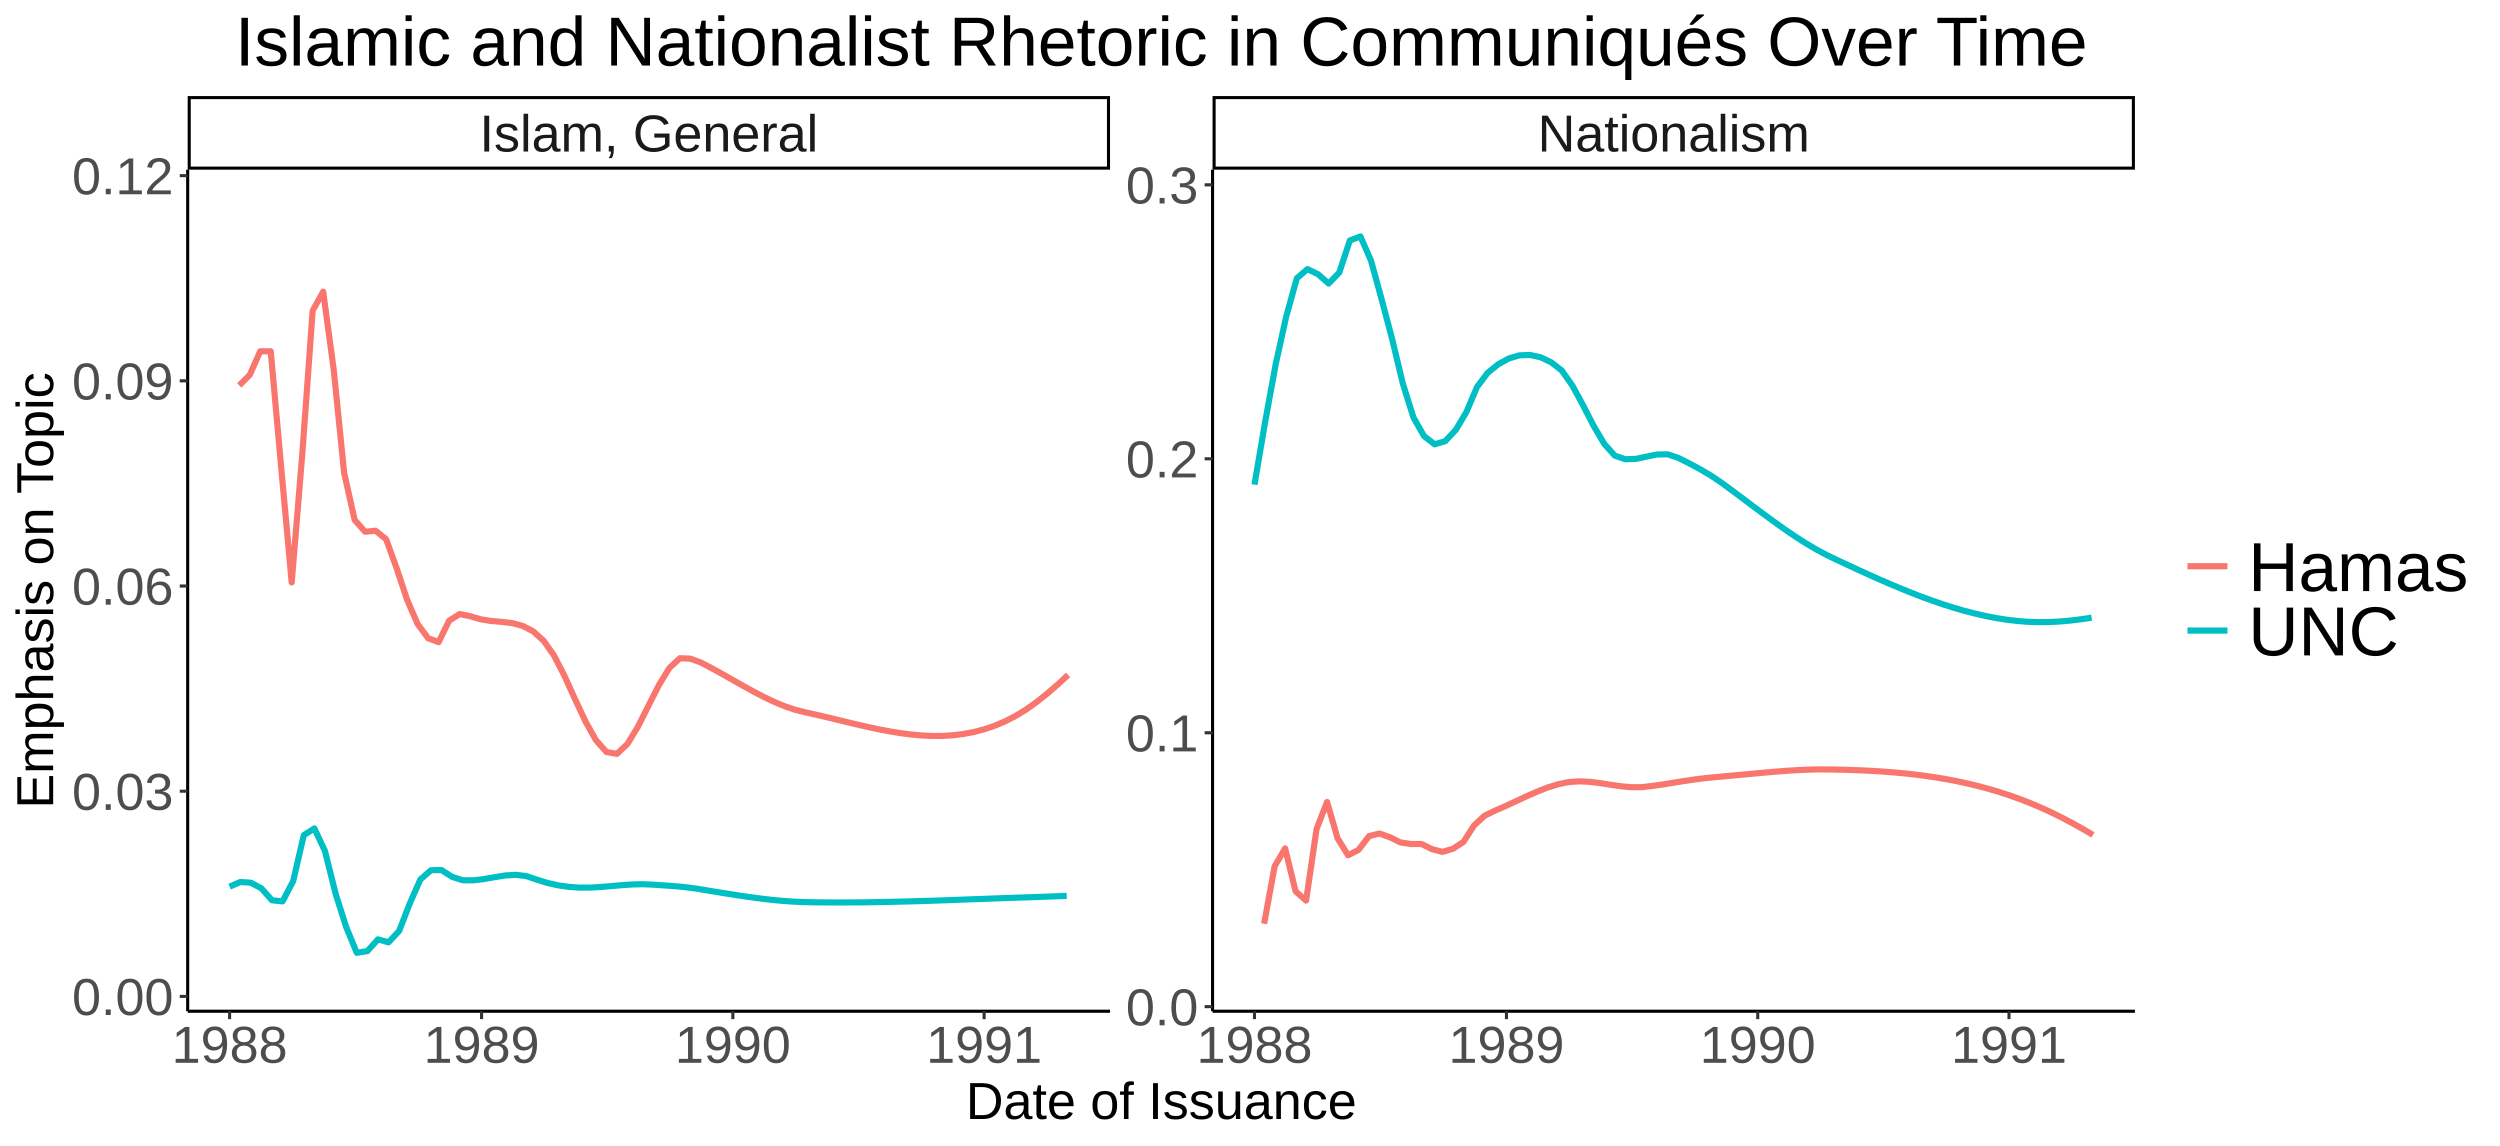
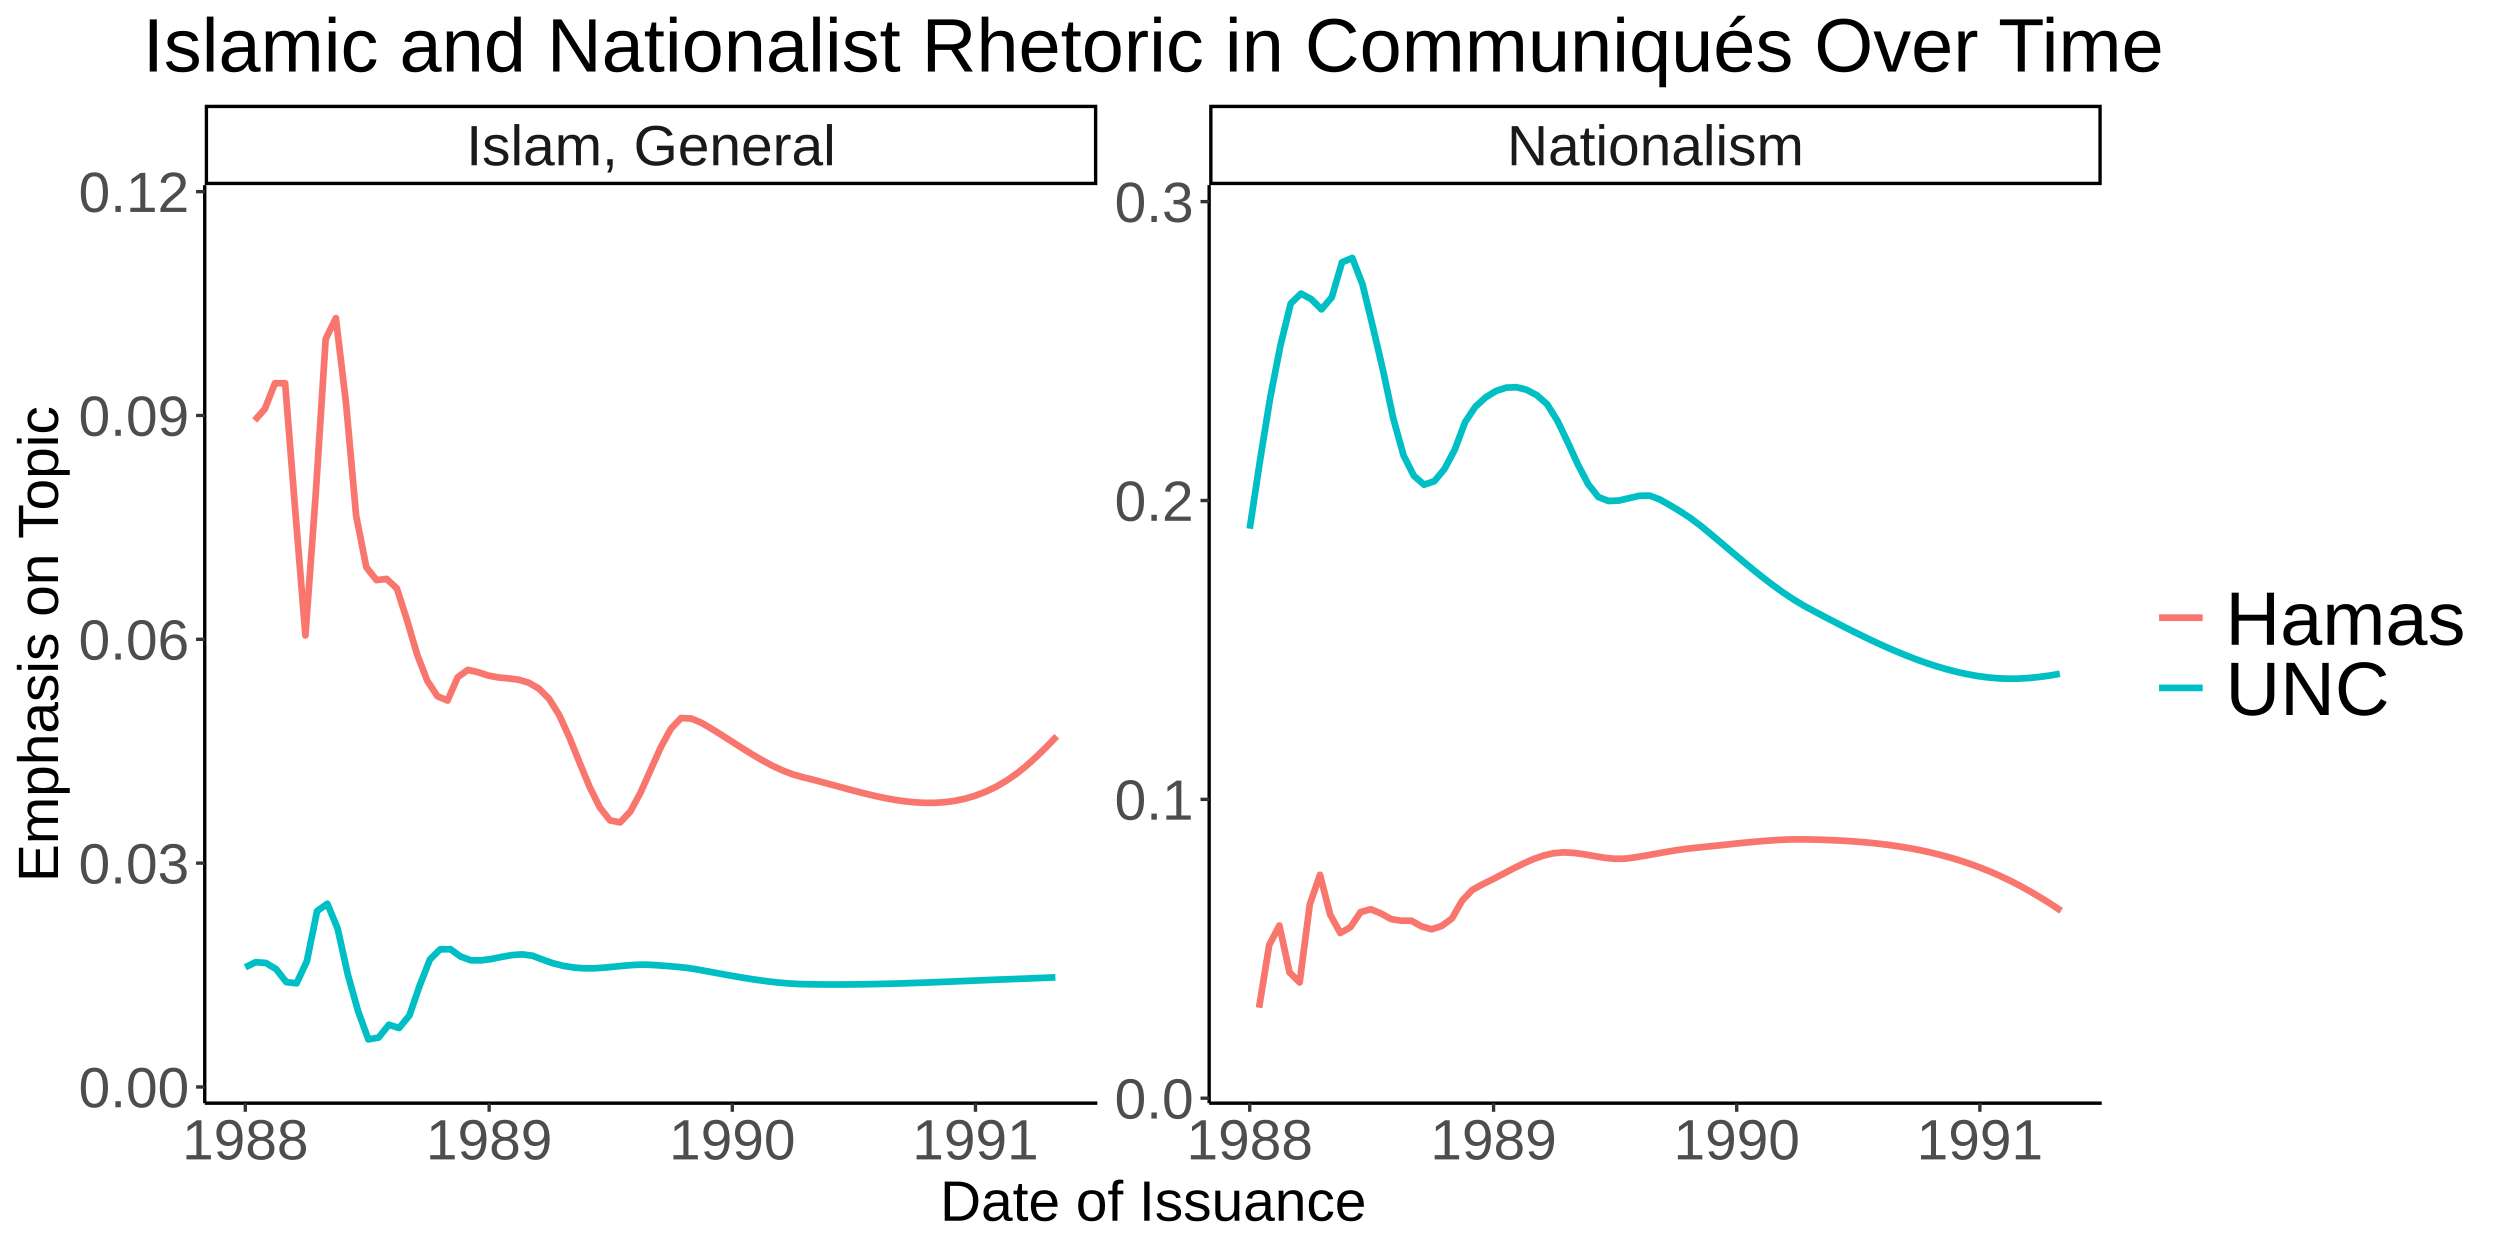
- <svg xmlns="http://www.w3.org/2000/svg" class="svglite" width="864.00pt" height="396.00pt" viewBox="0 0 864.00 396.00">
+ <svg xmlns="http://www.w3.org/2000/svg" class="svglite" width="792.00pt" height="396.00pt" viewBox="0 0 792.00 396.00">
  <defs>
    <style type="text/css">
    .svglite line, .svglite polyline, .svglite polygon, .svglite path, .svglite rect, .svglite circle {
      fill: none;
      stroke: #000000;
      stroke-linecap: round;
      stroke-linejoin: round;
      stroke-miterlimit: 10.00;
    }
    .svglite text {
      white-space: pre;
    }
  </style>
  </defs>
  <rect width="100%" height="100%" style="stroke: none; fill: #FFFFFF;" />
  <defs>
-     <clipPath id="cpMC4wMHw4NjQuMDB8MC4wMHwzOTYuMDA=">
-       <rect x="0.00" y="0.00" width="864.00" height="396.00" />
+     <clipPath id="cpMC4wMHw3OTIuMDB8MC4wMHwzOTYuMDA=">
+       <rect x="0.00" y="0.00" width="792.00" height="396.00" />
    </clipPath>
  </defs>
-   <g clip-path="url(#cpMC4wMHw4NjQuMDB8MC4wMHwzOTYuMDA=)">
-     <rect x="0.00" y="0.00" width="864.00" height="396.00" style="stroke-width: 1.07; stroke: #FFFFFF; fill: #FFFFFF;" />
+   <g clip-path="url(#cpMC4wMHw3OTIuMDB8MC4wMHwzOTYuMDA=)">
+     <rect x="0.00" y="0.00" width="792.00" height="396.00" style="stroke-width: 1.07; stroke: #FFFFFF; fill: #FFFFFF;" />
  </g>
  <defs>
-     <clipPath id="cpNjQuODZ8MzgzLjYzfDU4LjY0fDM0OS40OA==">
-       <rect x="64.86" y="58.64" width="318.77" height="290.84" />
+     <clipPath id="cpNjQuODZ8MzQ3LjYzfDU4LjY0fDM0OS40OA==">
+       <rect x="64.86" y="58.64" width="282.77" height="290.84" />
    </clipPath>
  </defs>
-   <g clip-path="url(#cpNjQuODZ8MzgzLjYzfDU4LjY0fDM0OS40OA==)">
-     <rect x="64.86" y="58.64" width="318.77" height="290.84" style="stroke-width: 1.07; stroke: none; fill: #FFFFFF;" />
-     <polyline points="82.68,133.19 86.31,129.57 89.93,121.41 93.56,121.40 97.19,161.65 100.81,201.29 104.44,157.31 108.06,107.36 111.69,100.80 115.32,127.66 118.94,163.44 122.57,179.70 126.19,183.77 129.82,183.41 133.45,186.37 137.07,196.37 140.70,207.31 144.32,215.64 147.95,220.56 151.58,221.93 155.20,214.54 158.83,212.21 162.45,212.95 166.08,214.02 169.71,214.61 173.33,214.92 176.96,215.33 180.58,216.28 184.21,218.16 187.84,221.39 191.46,226.53 195.09,233.61 198.71,241.58 202.34,249.34 205.97,255.81 209.59,259.90 213.22,260.53 216.84,257.11 220.47,251.14 224.10,243.93 227.72,236.75 231.35,230.84 234.98,227.48 238.60,227.63 242.23,228.98 245.85,230.86 249.48,232.86 253.11,234.92 256.73,236.97 260.36,238.97 263.98,240.86 267.61,242.59 271.24,244.09 274.86,245.32 278.49,246.22 282.11,247.02 285.74,247.87 289.37,248.74 292.99,249.62 296.62,250.48 300.24,251.31 303.87,252.08 307.50,252.77 311.12,253.36 314.75,253.83 318.37,254.17 322.00,254.34 325.63,254.33 329.25,254.12 332.88,253.68 336.50,253.00 340.13,252.05 343.76,250.82 347.38,249.29 351.01,247.42 354.63,245.21 358.26,242.63 361.89,239.74 365.51,236.60 369.14,233.24 " style="stroke-width: 2.13; stroke: #F8766D; stroke-linecap: butt;" />
-     <polyline points="79.35,306.44 83.01,304.83 86.67,305.05 90.34,307.01 94.00,311.14 97.66,311.51 101.32,304.52 104.99,288.63 108.65,286.31 112.31,294.12 115.97,308.79 119.63,320.37 123.30,329.28 126.96,328.70 130.62,324.64 134.28,325.67 137.95,321.72 141.61,312.27 145.27,303.97 148.93,300.75 152.59,300.70 156.26,303.05 159.92,304.22 163.58,304.24 167.24,303.81 170.90,303.15 174.57,302.57 178.23,302.34 181.89,302.77 185.55,304.01 189.22,305.15 192.88,305.97 196.54,306.50 200.20,306.76 203.86,306.76 207.53,306.55 211.19,306.24 214.85,305.92 218.51,305.67 222.18,305.59 225.84,305.75 229.50,306.00 233.16,306.26 236.82,306.60 240.49,307.08 244.15,307.68 247.81,308.28 251.47,308.88 255.14,309.45 258.80,309.99 262.46,310.48 266.12,310.92 269.78,311.28 273.45,311.56 277.11,311.74 280.77,311.82 284.43,311.87 288.09,311.89 291.76,311.89 295.42,311.87 299.08,311.84 302.74,311.78 306.41,311.71 310.07,311.63 313.73,311.54 317.39,311.43 321.05,311.32 324.72,311.20 328.38,311.07 332.04,310.94 335.70,310.80 339.37,310.67 343.03,310.53 346.69,310.40 350.35,310.27 354.01,310.15 357.68,310.03 361.34,309.90 365.00,309.76 368.66,309.63 " style="stroke-width: 2.13; stroke: #00BFC4; stroke-linecap: butt;" />
+   <g clip-path="url(#cpNjQuODZ8MzQ3LjYzfDU4LjY0fDM0OS40OA==)">
+     <rect x="64.86" y="58.64" width="282.77" height="290.84" style="stroke-width: 1.07; stroke: none; fill: #FFFFFF;" />
+     <polyline points="80.67,133.19 83.89,129.57 87.10,121.41 90.32,121.40 93.53,161.65 96.75,201.29 99.97,157.31 103.18,107.36 106.40,100.80 109.62,127.66 112.83,163.44 116.05,179.70 119.27,183.77 122.48,183.41 125.70,186.37 128.92,196.37 132.13,207.31 135.35,215.64 138.57,220.56 141.78,221.93 145.00,214.54 148.22,212.21 151.43,212.95 154.65,214.02 157.87,214.61 161.08,214.92 164.30,215.33 167.52,216.28 170.73,218.16 173.95,221.39 177.16,226.53 180.38,233.61 183.60,241.58 186.81,249.34 190.03,255.81 193.25,259.90 196.46,260.53 199.68,257.11 202.90,251.14 206.11,243.93 209.33,236.75 212.55,230.84 215.76,227.48 218.98,227.63 222.20,228.98 225.41,230.86 228.63,232.86 231.85,234.92 235.06,236.97 238.28,238.97 241.50,240.86 244.71,242.59 247.93,244.09 251.15,245.32 254.36,246.22 257.58,247.02 260.79,247.87 264.01,248.74 267.23,249.62 270.44,250.48 273.66,251.31 276.88,252.08 280.09,252.77 283.31,253.36 286.53,253.83 289.74,254.17 292.96,254.34 296.18,254.33 299.39,254.12 302.61,253.68 305.83,253.00 309.04,252.05 312.26,250.82 315.48,249.29 318.69,247.42 321.91,245.21 325.13,242.63 328.34,239.74 331.56,236.60 334.77,233.24 " style="stroke-width: 2.13; stroke: #F8766D; stroke-linecap: butt;" />
+     <polyline points="77.71,306.44 80.96,304.83 84.21,305.05 87.46,307.01 90.71,311.14 93.96,311.51 97.21,304.52 100.45,288.63 103.70,286.31 106.95,294.12 110.20,308.79 113.45,320.37 116.70,329.28 119.95,328.70 123.19,324.64 126.44,325.67 129.69,321.72 132.94,312.27 136.19,303.97 139.44,300.75 142.69,300.70 145.93,303.05 149.18,304.22 152.43,304.24 155.68,303.81 158.93,303.15 162.18,302.57 165.43,302.34 168.67,302.77 171.92,304.01 175.17,305.15 178.42,305.97 181.67,306.50 184.92,306.76 188.17,306.76 191.41,306.55 194.66,306.24 197.91,305.92 201.16,305.67 204.41,305.59 207.66,305.75 210.91,306.00 214.15,306.26 217.40,306.60 220.65,307.08 223.90,307.68 227.15,308.28 230.40,308.88 233.65,309.45 236.90,309.99 240.14,310.48 243.39,310.92 246.64,311.28 249.89,311.56 253.14,311.74 256.39,311.82 259.64,311.87 262.88,311.89 266.13,311.89 269.38,311.87 272.63,311.84 275.88,311.78 279.13,311.71 282.38,311.63 285.62,311.54 288.87,311.43 292.12,311.32 295.37,311.20 298.62,311.07 301.87,310.94 305.12,310.80 308.36,310.67 311.61,310.53 314.86,310.40 318.11,310.27 321.36,310.15 324.61,310.03 327.86,309.90 331.10,309.76 334.35,309.63 " style="stroke-width: 2.13; stroke: #00BFC4; stroke-linecap: butt;" />
  </g>
-   <g clip-path="url(#cpMC4wMHw4NjQuMDB8MC4wMHwzOTYuMDA=)">
+   <g clip-path="url(#cpMC4wMHw3OTIuMDB8MC4wMHwzOTYuMDA=)">
</g>
  <defs>
-     <clipPath id="cpNDE5LjA2fDczNy44M3w1OC42NHwzNDkuNDg=">
-       <rect x="419.06" y="58.64" width="318.77" height="290.84" />
+     <clipPath id="cpMzgzLjA2fDY2NS44M3w1OC42NHwzNDkuNDg=">
+       <rect x="383.06" y="58.64" width="282.77" height="290.84" />
    </clipPath>
  </defs>
-   <g clip-path="url(#cpNDE5LjA2fDczNy44M3w1OC42NHwzNDkuNDg=)">
-     <rect x="419.06" y="58.64" width="318.77" height="290.84" style="stroke-width: 1.07; stroke: none; fill: #FFFFFF;" />
-     <polyline points="436.88,319.25 440.51,299.40 444.13,293.21 447.76,308.04 451.38,311.24 455.01,286.48 458.64,277.15 462.26,289.72 465.89,295.58 469.51,293.72 473.14,288.95 476.77,288.06 480.39,289.37 484.02,291.16 487.64,291.69 491.27,291.68 494.90,293.47 498.52,294.41 502.15,293.33 505.77,290.97 509.40,285.32 513.03,281.93 516.65,280.17 520.28,278.58 523.90,276.91 527.53,275.22 531.16,273.62 534.78,272.19 538.41,271.06 542.03,270.30 545.66,270.03 549.29,270.19 552.91,270.63 556.54,271.20 560.16,271.73 563.79,272.06 567.42,272.04 571.04,271.62 574.67,271.10 578.29,270.52 581.92,269.94 585.55,269.40 589.17,268.94 592.80,268.58 596.42,268.25 600.05,267.92 603.68,267.58 607.30,267.24 610.93,266.91 614.56,266.61 618.18,266.34 621.81,266.12 625.43,265.97 629.06,265.90 632.69,265.93 636.31,266.00 639.94,266.11 643.56,266.25 647.19,266.43 650.82,266.66 654.44,266.94 658.07,267.27 661.69,267.67 665.32,268.13 668.95,268.66 672.57,269.27 676.20,269.96 679.82,270.74 683.45,271.61 687.08,272.57 690.70,273.64 694.33,274.82 697.95,276.11 701.58,277.52 705.21,279.05 708.83,280.71 712.46,282.50 716.08,284.41 719.71,286.42 723.34,288.54 " style="stroke-width: 2.13; stroke: #F8766D; stroke-linecap: butt;" />
-     <polyline points="433.55,167.49 437.21,145.97 440.87,125.92 444.53,109.35 448.20,96.15 451.86,93.01 455.52,94.77 459.18,98.00 462.85,94.19 466.51,83.10 470.17,81.72 473.83,90.11 477.49,103.43 481.16,117.31 484.82,132.57 488.48,144.26 492.14,150.70 495.81,153.56 499.47,152.46 503.13,148.55 506.79,142.41 510.45,133.75 514.12,128.87 517.78,125.91 521.44,123.89 525.10,122.81 528.76,122.67 532.43,123.47 536.09,125.20 539.75,128.05 543.41,133.25 547.08,140.02 550.74,147.14 554.40,153.36 558.06,157.46 561.72,158.72 565.39,158.58 569.05,157.81 572.71,157.07 576.37,157.01 580.04,158.25 583.70,160.09 587.36,162.04 591.02,164.19 594.68,166.63 598.35,169.32 602.01,172.05 605.67,174.81 609.33,177.54 613.00,180.23 616.66,182.84 620.32,185.33 623.98,187.68 627.64,189.85 631.31,191.82 634.97,193.57 638.63,195.29 642.29,196.98 645.95,198.65 649.62,200.28 653.28,201.87 656.94,203.41 660.60,204.89 664.27,206.30 667.93,207.63 671.59,208.89 675.25,210.05 678.91,211.11 682.58,212.06 686.24,212.89 689.90,213.60 693.56,214.18 697.23,214.61 700.89,214.90 704.55,215.02 708.21,214.98 711.87,214.79 715.54,214.46 719.20,214.02 722.86,213.46 " style="stroke-width: 2.13; stroke: #00BFC4; stroke-linecap: butt;" />
+   <g clip-path="url(#cpMzgzLjA2fDY2NS44M3w1OC42NHwzNDkuNDg=)">
+     <rect x="383.06" y="58.64" width="282.77" height="290.84" style="stroke-width: 1.07; stroke: none; fill: #FFFFFF;" />
+     <polyline points="398.87,319.25 402.08,299.40 405.30,293.21 408.52,308.04 411.73,311.24 414.95,286.48 418.17,277.15 421.38,289.72 424.60,295.58 427.82,293.72 431.03,288.95 434.25,288.06 437.47,289.37 440.68,291.16 443.90,291.69 447.11,291.68 450.33,293.47 453.55,294.41 456.76,293.33 459.98,290.97 463.20,285.32 466.41,281.93 469.63,280.17 472.85,278.58 476.06,276.91 479.28,275.22 482.50,273.62 485.71,272.19 488.93,271.06 492.15,270.30 495.36,270.03 498.58,270.19 501.80,270.63 505.01,271.20 508.23,271.73 511.45,272.06 514.66,272.04 517.88,271.62 521.09,271.10 524.31,270.52 527.53,269.94 530.74,269.40 533.96,268.94 537.18,268.58 540.39,268.25 543.61,267.92 546.83,267.58 550.04,267.24 553.26,266.91 556.48,266.61 559.69,266.34 562.91,266.12 566.13,265.97 569.34,265.90 572.56,265.93 575.78,266.00 578.99,266.11 582.21,266.25 585.43,266.43 588.64,266.66 591.86,266.94 595.08,267.27 598.29,267.67 601.51,268.13 604.72,268.66 607.94,269.27 611.16,269.96 614.37,270.74 617.59,271.61 620.81,272.57 624.02,273.64 627.24,274.82 630.46,276.11 633.67,277.52 636.89,279.05 640.11,280.71 643.32,282.50 646.54,284.41 649.76,286.42 652.97,288.54 " style="stroke-width: 2.13; stroke: #F8766D; stroke-linecap: butt;" />
+     <polyline points="395.91,167.49 399.16,145.97 402.41,125.92 405.66,109.35 408.91,96.15 412.15,93.01 415.40,94.77 418.65,98.00 421.90,94.19 425.15,83.10 428.40,81.72 431.65,90.11 434.89,103.43 438.14,117.31 441.39,132.57 444.64,144.26 447.89,150.70 451.14,153.56 454.39,152.46 457.64,148.55 460.88,142.41 464.13,133.75 467.38,128.87 470.63,125.91 473.88,123.89 477.13,122.81 480.38,122.67 483.62,123.47 486.87,125.20 490.12,128.05 493.37,133.25 496.62,140.02 499.87,147.14 503.12,153.36 506.36,157.46 509.61,158.72 512.86,158.58 516.11,157.81 519.36,157.07 522.61,157.01 525.86,158.25 529.10,160.09 532.35,162.04 535.60,164.19 538.85,166.63 542.10,169.32 545.35,172.05 548.60,174.81 551.84,177.54 555.09,180.23 558.34,182.84 561.59,185.33 564.84,187.68 568.09,189.85 571.34,191.82 574.58,193.57 577.83,195.29 581.08,196.98 584.33,198.65 587.58,200.28 590.83,201.87 594.08,203.41 597.32,204.89 600.57,206.30 603.82,207.63 607.07,208.89 610.32,210.05 613.57,211.11 616.82,212.06 620.06,212.89 623.31,213.60 626.56,214.18 629.81,214.61 633.06,214.90 636.31,215.02 639.56,214.98 642.80,214.79 646.05,214.46 649.30,214.02 652.55,213.46 " style="stroke-width: 2.13; stroke: #00BFC4; stroke-linecap: butt;" />
  </g>
-   <g clip-path="url(#cpMC4wMHw4NjQuMDB8MC4wMHwzOTYuMDA=)">
+   <g clip-path="url(#cpMC4wMHw3OTIuMDB8MC4wMHwzOTYuMDA=)">
</g>
  <defs>
-     <clipPath id="cpNjQuODZ8MzgzLjYzfDMzLjE5fDU4LjY0">
-       <rect x="64.86" y="33.19" width="318.77" height="25.45" />
+     <clipPath id="cpNjQuODZ8MzQ3LjYzfDMzLjE5fDU4LjY0">
+       <rect x="64.86" y="33.19" width="282.77" height="25.45" />
    </clipPath>
  </defs>
-   <g clip-path="url(#cpNjQuODZ8MzgzLjYzfDMzLjE5fDU4LjY0)">
-     <rect x="64.86" y="33.19" width="318.77" height="25.45" style="stroke-width: 2.13; fill: #FFFFFF;" />
-     <text x="224.24" y="52.36" text-anchor="middle" style="font-size: 18.00px;fill: #1A1A1A; font-family: &quot;Arial&quot;;" textLength="117.04px" lengthAdjust="spacingAndGlyphs">Islam, General</text>
+   <g clip-path="url(#cpNjQuODZ8MzQ3LjYzfDMzLjE5fDU4LjY0)">
+     <rect x="64.86" y="33.19" width="282.77" height="25.45" style="stroke-width: 2.13; fill: #FFFFFF;" />
+     <text x="206.24" y="52.36" text-anchor="middle" style="font-size: 18.00px;fill: #1A1A1A; font-family: &quot;Arial&quot;;" textLength="117.04px" lengthAdjust="spacingAndGlyphs">Islam, General</text>
  </g>
-   <g clip-path="url(#cpMC4wMHw4NjQuMDB8MC4wMHwzOTYuMDA=)">
+   <g clip-path="url(#cpMC4wMHw3OTIuMDB8MC4wMHwzOTYuMDA=)">
</g>
  <defs>
-     <clipPath id="cpNDE5LjA2fDczNy44M3wzMy4xOXw1OC42NA==">
-       <rect x="419.06" y="33.19" width="318.77" height="25.45" />
+     <clipPath id="cpMzgzLjA2fDY2NS44M3wzMy4xOXw1OC42NA==">
+       <rect x="383.06" y="33.19" width="282.77" height="25.45" />
    </clipPath>
  </defs>
-   <g clip-path="url(#cpNDE5LjA2fDczNy44M3wzMy4xOXw1OC42NA==)">
-     <rect x="419.06" y="33.19" width="318.77" height="25.45" style="stroke-width: 2.13; fill: #FFFFFF;" />
-     <text x="578.44" y="52.36" text-anchor="middle" style="font-size: 18.00px;fill: #1A1A1A; font-family: &quot;Arial&quot;;" textLength="94.02px" lengthAdjust="spacingAndGlyphs">Nationalism</text>
+   <g clip-path="url(#cpMzgzLjA2fDY2NS44M3wzMy4xOXw1OC42NA==)">
+     <rect x="383.06" y="33.19" width="282.77" height="25.45" style="stroke-width: 2.13; fill: #FFFFFF;" />
+     <text x="524.44" y="52.36" text-anchor="middle" style="font-size: 18.00px;fill: #1A1A1A; font-family: &quot;Arial&quot;;" textLength="94.02px" lengthAdjust="spacingAndGlyphs">Nationalism</text>
  </g>
-   <g clip-path="url(#cpMC4wMHw4NjQuMDB8MC4wMHwzOTYuMDA=)">
-     <polyline points="64.86,349.48 383.63,349.48 " style="stroke-width: 1.07; stroke-linecap: butt;" />
-     <polyline points="79.35,352.22 79.35,349.48 " style="stroke-width: 1.07; stroke: #333333; stroke-linecap: butt;" />
-     <polyline points="166.43,352.22 166.43,349.48 " style="stroke-width: 1.07; stroke: #333333; stroke-linecap: butt;" />
-     <polyline points="253.27,352.22 253.27,349.48 " style="stroke-width: 1.07; stroke: #333333; stroke-linecap: butt;" />
-     <polyline points="340.11,352.22 340.11,349.48 " style="stroke-width: 1.07; stroke: #333333; stroke-linecap: butt;" />
-     <text x="79.35" y="367.30" text-anchor="middle" style="font-size: 18.00px;fill: #4D4D4D; font-family: &quot;Arial&quot;;" textLength="40.03px" lengthAdjust="spacingAndGlyphs">1988</text>
-     <text x="166.43" y="367.30" text-anchor="middle" style="font-size: 18.00px;fill: #4D4D4D; font-family: &quot;Arial&quot;;" textLength="40.03px" lengthAdjust="spacingAndGlyphs">1989</text>
-     <text x="253.27" y="367.30" text-anchor="middle" style="font-size: 18.00px;fill: #4D4D4D; font-family: &quot;Arial&quot;;" textLength="40.03px" lengthAdjust="spacingAndGlyphs">1990</text>
-     <text x="340.11" y="367.30" text-anchor="middle" style="font-size: 18.00px;fill: #4D4D4D; font-family: &quot;Arial&quot;;" textLength="40.03px" lengthAdjust="spacingAndGlyphs">1991</text>
-     <polyline points="419.06,349.48 737.83,349.48 " style="stroke-width: 1.07; stroke-linecap: butt;" />
-     <polyline points="433.55,352.22 433.55,349.48 " style="stroke-width: 1.07; stroke: #333333; stroke-linecap: butt;" />
-     <polyline points="520.63,352.22 520.63,349.48 " style="stroke-width: 1.07; stroke: #333333; stroke-linecap: butt;" />
-     <polyline points="607.47,352.22 607.47,349.48 " style="stroke-width: 1.07; stroke: #333333; stroke-linecap: butt;" />
-     <polyline points="694.31,352.22 694.31,349.48 " style="stroke-width: 1.07; stroke: #333333; stroke-linecap: butt;" />
-     <text x="433.55" y="367.30" text-anchor="middle" style="font-size: 18.00px;fill: #4D4D4D; font-family: &quot;Arial&quot;;" textLength="40.03px" lengthAdjust="spacingAndGlyphs">1988</text>
-     <text x="520.63" y="367.30" text-anchor="middle" style="font-size: 18.00px;fill: #4D4D4D; font-family: &quot;Arial&quot;;" textLength="40.03px" lengthAdjust="spacingAndGlyphs">1989</text>
-     <text x="607.47" y="367.30" text-anchor="middle" style="font-size: 18.00px;fill: #4D4D4D; font-family: &quot;Arial&quot;;" textLength="40.03px" lengthAdjust="spacingAndGlyphs">1990</text>
-     <text x="694.31" y="367.30" text-anchor="middle" style="font-size: 18.00px;fill: #4D4D4D; font-family: &quot;Arial&quot;;" textLength="40.03px" lengthAdjust="spacingAndGlyphs">1991</text>
-     <polyline points="419.06,349.48 419.06,58.64 " style="stroke-width: 1.07; stroke-linecap: butt;" />
-     <text x="414.13" y="354.36" text-anchor="end" style="font-size: 18.00px;fill: #4D4D4D; font-family: &quot;Arial&quot;;" textLength="25.02px" lengthAdjust="spacingAndGlyphs">0.0</text>
-     <text x="414.13" y="259.68" text-anchor="end" style="font-size: 18.00px;fill: #4D4D4D; font-family: &quot;Arial&quot;;" textLength="25.02px" lengthAdjust="spacingAndGlyphs">0.1</text>
-     <text x="414.13" y="165.00" text-anchor="end" style="font-size: 18.00px;fill: #4D4D4D; font-family: &quot;Arial&quot;;" textLength="25.02px" lengthAdjust="spacingAndGlyphs">0.2</text>
-     <text x="414.13" y="70.33" text-anchor="end" style="font-size: 18.00px;fill: #4D4D4D; font-family: &quot;Arial&quot;;" textLength="25.02px" lengthAdjust="spacingAndGlyphs">0.3</text>
-     <polyline points="416.32,347.91 419.06,347.91 " style="stroke-width: 1.07; stroke: #333333; stroke-linecap: butt;" />
-     <polyline points="416.32,253.24 419.06,253.24 " style="stroke-width: 1.07; stroke: #333333; stroke-linecap: butt;" />
-     <polyline points="416.32,158.56 419.06,158.56 " style="stroke-width: 1.07; stroke: #333333; stroke-linecap: butt;" />
-     <polyline points="416.32,63.88 419.06,63.88 " style="stroke-width: 1.07; stroke: #333333; stroke-linecap: butt;" />
+   <g clip-path="url(#cpMC4wMHw3OTIuMDB8MC4wMHwzOTYuMDA=)">
+     <polyline points="64.86,349.48 347.63,349.48 " style="stroke-width: 1.07; stroke-linecap: butt;" />
+     <polyline points="77.71,352.22 77.71,349.48 " style="stroke-width: 1.07; stroke: #333333; stroke-linecap: butt;" />
+     <polyline points="154.96,352.22 154.96,349.48 " style="stroke-width: 1.07; stroke: #333333; stroke-linecap: butt;" />
+     <polyline points="231.99,352.22 231.99,349.48 " style="stroke-width: 1.07; stroke: #333333; stroke-linecap: butt;" />
+     <polyline points="309.03,352.22 309.03,349.48 " style="stroke-width: 1.07; stroke: #333333; stroke-linecap: butt;" />
+     <text x="77.71" y="367.30" text-anchor="middle" style="font-size: 18.00px;fill: #4D4D4D; font-family: &quot;Arial&quot;;" textLength="40.03px" lengthAdjust="spacingAndGlyphs">1988</text>
+     <text x="154.96" y="367.30" text-anchor="middle" style="font-size: 18.00px;fill: #4D4D4D; font-family: &quot;Arial&quot;;" textLength="40.03px" lengthAdjust="spacingAndGlyphs">1989</text>
+     <text x="231.99" y="367.30" text-anchor="middle" style="font-size: 18.00px;fill: #4D4D4D; font-family: &quot;Arial&quot;;" textLength="40.03px" lengthAdjust="spacingAndGlyphs">1990</text>
+     <text x="309.03" y="367.30" text-anchor="middle" style="font-size: 18.00px;fill: #4D4D4D; font-family: &quot;Arial&quot;;" textLength="40.03px" lengthAdjust="spacingAndGlyphs">1991</text>
+     <polyline points="383.06,349.48 665.83,349.48 " style="stroke-width: 1.07; stroke-linecap: butt;" />
+     <polyline points="395.91,352.22 395.91,349.48 " style="stroke-width: 1.07; stroke: #333333; stroke-linecap: butt;" />
+     <polyline points="473.16,352.22 473.16,349.48 " style="stroke-width: 1.07; stroke: #333333; stroke-linecap: butt;" />
+     <polyline points="550.19,352.22 550.19,349.48 " style="stroke-width: 1.07; stroke: #333333; stroke-linecap: butt;" />
+     <polyline points="627.22,352.22 627.22,349.48 " style="stroke-width: 1.07; stroke: #333333; stroke-linecap: butt;" />
+     <text x="395.91" y="367.30" text-anchor="middle" style="font-size: 18.00px;fill: #4D4D4D; font-family: &quot;Arial&quot;;" textLength="40.03px" lengthAdjust="spacingAndGlyphs">1988</text>
+     <text x="473.16" y="367.30" text-anchor="middle" style="font-size: 18.00px;fill: #4D4D4D; font-family: &quot;Arial&quot;;" textLength="40.03px" lengthAdjust="spacingAndGlyphs">1989</text>
+     <text x="550.19" y="367.30" text-anchor="middle" style="font-size: 18.00px;fill: #4D4D4D; font-family: &quot;Arial&quot;;" textLength="40.03px" lengthAdjust="spacingAndGlyphs">1990</text>
+     <text x="627.22" y="367.30" text-anchor="middle" style="font-size: 18.00px;fill: #4D4D4D; font-family: &quot;Arial&quot;;" textLength="40.03px" lengthAdjust="spacingAndGlyphs">1991</text>
+     <polyline points="383.06,349.48 383.06,58.64 " style="stroke-width: 1.07; stroke-linecap: butt;" />
+     <text x="378.13" y="354.36" text-anchor="end" style="font-size: 18.00px;fill: #4D4D4D; font-family: &quot;Arial&quot;;" textLength="25.02px" lengthAdjust="spacingAndGlyphs">0.0</text>
+     <text x="378.13" y="259.68" text-anchor="end" style="font-size: 18.00px;fill: #4D4D4D; font-family: &quot;Arial&quot;;" textLength="25.02px" lengthAdjust="spacingAndGlyphs">0.1</text>
+     <text x="378.13" y="165.00" text-anchor="end" style="font-size: 18.00px;fill: #4D4D4D; font-family: &quot;Arial&quot;;" textLength="25.02px" lengthAdjust="spacingAndGlyphs">0.2</text>
+     <text x="378.13" y="70.33" text-anchor="end" style="font-size: 18.00px;fill: #4D4D4D; font-family: &quot;Arial&quot;;" textLength="25.02px" lengthAdjust="spacingAndGlyphs">0.3</text>
+     <polyline points="380.32,347.91 383.06,347.91 " style="stroke-width: 1.07; stroke: #333333; stroke-linecap: butt;" />
+     <polyline points="380.32,253.24 383.06,253.24 " style="stroke-width: 1.07; stroke: #333333; stroke-linecap: butt;" />
+     <polyline points="380.32,158.56 383.06,158.56 " style="stroke-width: 1.07; stroke: #333333; stroke-linecap: butt;" />
+     <polyline points="380.32,63.88 383.06,63.88 " style="stroke-width: 1.07; stroke: #333333; stroke-linecap: butt;" />
    <polyline points="64.86,349.48 64.86,58.64 " style="stroke-width: 1.07; stroke-linecap: butt;" />
    <text x="59.93" y="350.79" text-anchor="end" style="font-size: 18.00px;fill: #4D4D4D; font-family: &quot;Arial&quot;;" textLength="35.03px" lengthAdjust="spacingAndGlyphs">0.00</text>
    <text x="59.93" y="279.88" text-anchor="end" style="font-size: 18.00px;fill: #4D4D4D; font-family: &quot;Arial&quot;;" textLength="35.03px" lengthAdjust="spacingAndGlyphs">0.03</text>
    <text x="59.93" y="208.97" text-anchor="end" style="font-size: 18.00px;fill: #4D4D4D; font-family: &quot;Arial&quot;;" textLength="35.03px" lengthAdjust="spacingAndGlyphs">0.06</text>
    <text x="59.93" y="138.06" text-anchor="end" style="font-size: 18.00px;fill: #4D4D4D; font-family: &quot;Arial&quot;;" textLength="35.03px" lengthAdjust="spacingAndGlyphs">0.09</text>
    <text x="59.93" y="67.15" text-anchor="end" style="font-size: 18.00px;fill: #4D4D4D; font-family: &quot;Arial&quot;;" textLength="35.03px" lengthAdjust="spacingAndGlyphs">0.12</text>
    <polyline points="62.12,344.35 64.86,344.35 " style="stroke-width: 1.07; stroke: #333333; stroke-linecap: butt;" />
    <polyline points="62.12,273.44 64.86,273.44 " style="stroke-width: 1.07; stroke: #333333; stroke-linecap: butt;" />
    <polyline points="62.12,202.53 64.86,202.53 " style="stroke-width: 1.07; stroke: #333333; stroke-linecap: butt;" />
    <polyline points="62.12,131.62 64.86,131.62 " style="stroke-width: 1.07; stroke: #333333; stroke-linecap: butt;" />
    <polyline points="62.12,60.71 64.86,60.71 " style="stroke-width: 1.07; stroke: #333333; stroke-linecap: butt;" />
-     <text x="401.34" y="386.73" text-anchor="middle" style="font-size: 18.00px; font-family: &quot;Arial&quot;;" textLength="135.07px" lengthAdjust="spacingAndGlyphs">Date of Issuance</text>
+     <text x="365.34" y="386.73" text-anchor="middle" style="font-size: 18.00px; font-family: &quot;Arial&quot;;" textLength="135.07px" lengthAdjust="spacingAndGlyphs">Date of Issuance</text>
    <text transform="translate(18.37,204.06) rotate(-90)" text-anchor="middle" style="font-size: 18.00px; font-family: &quot;Arial&quot;;" textLength="150.73px" lengthAdjust="spacingAndGlyphs">Emphasis on Topic</text>
-     <rect x="748.78" y="173.61" width="109.74" height="60.91" style="stroke-width: 1.07; stroke: none; fill: #FFFFFF;" />
-     <line x1="755.99" y1="195.69" x2="769.82" y2="195.69" style="stroke-width: 2.13; stroke: #F8766D; stroke-linecap: butt;" />
-     <line x1="755.99" y1="217.92" x2="769.82" y2="217.92" style="stroke-width: 2.13; stroke: #00BFC4; stroke-linecap: butt;" />
-     <text x="777.02" y="204.28" style="font-size: 24.00px; font-family: &quot;Arial&quot;;" textLength="76.02px" lengthAdjust="spacingAndGlyphs">Hamas</text>
-     <text x="777.02" y="226.51" style="font-size: 24.00px; font-family: &quot;Arial&quot;;" textLength="51.99px" lengthAdjust="spacingAndGlyphs">UNC</text>
-     <text x="401.34" y="22.66" text-anchor="middle" style="font-size: 24.00px; font-family: &quot;Arial&quot;;" textLength="640.21px" lengthAdjust="spacingAndGlyphs">Islamic and Nationalist Rhetoric in Communiqués Over Time</text>
+     <rect x="676.78" y="173.61" width="109.74" height="60.91" style="stroke-width: 1.07; stroke: none; fill: #FFFFFF;" />
+     <line x1="683.99" y1="195.69" x2="697.82" y2="195.69" style="stroke-width: 2.13; stroke: #F8766D; stroke-linecap: butt;" />
+     <line x1="683.99" y1="217.92" x2="697.82" y2="217.92" style="stroke-width: 2.13; stroke: #00BFC4; stroke-linecap: butt;" />
+     <text x="705.02" y="204.28" style="font-size: 24.00px; font-family: &quot;Arial&quot;;" textLength="76.02px" lengthAdjust="spacingAndGlyphs">Hamas</text>
+     <text x="705.02" y="226.51" style="font-size: 24.00px; font-family: &quot;Arial&quot;;" textLength="51.99px" lengthAdjust="spacingAndGlyphs">UNC</text>
+     <text x="365.34" y="22.66" text-anchor="middle" style="font-size: 24.00px; font-family: &quot;Arial&quot;;" textLength="640.21px" lengthAdjust="spacingAndGlyphs">Islamic and Nationalist Rhetoric in Communiqués Over Time</text>
  </g>
</svg>
